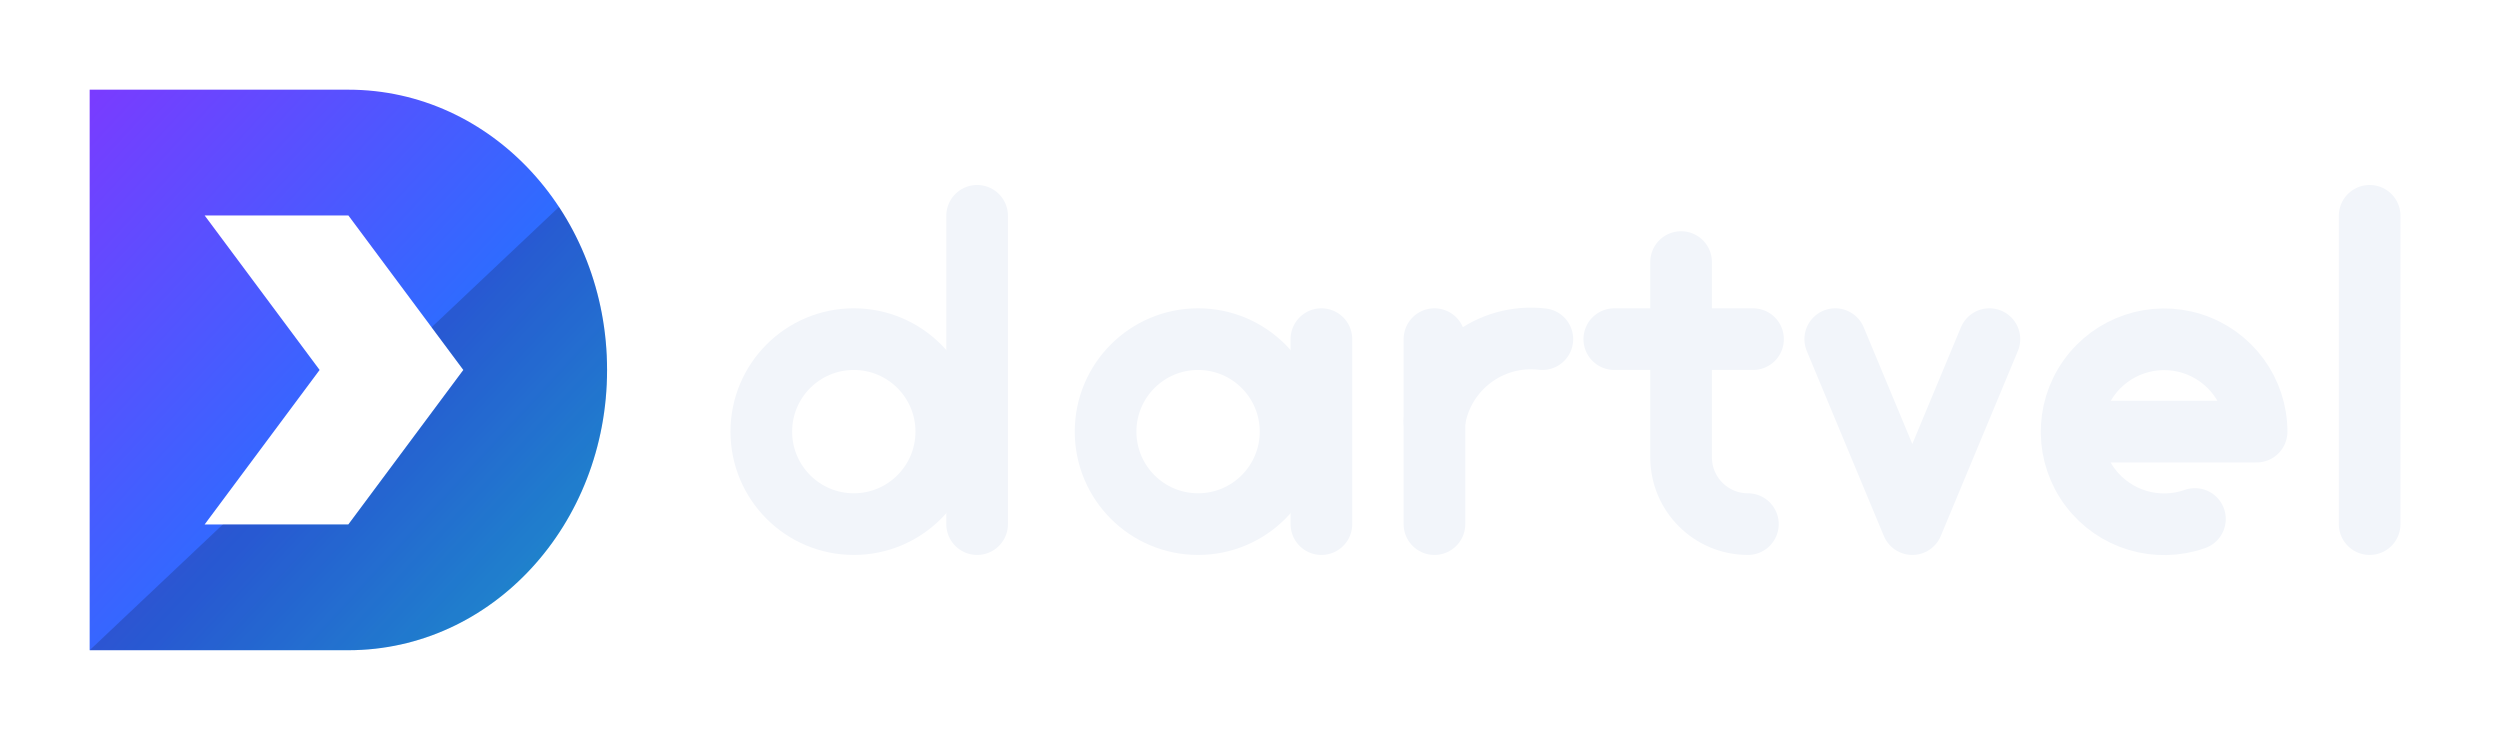
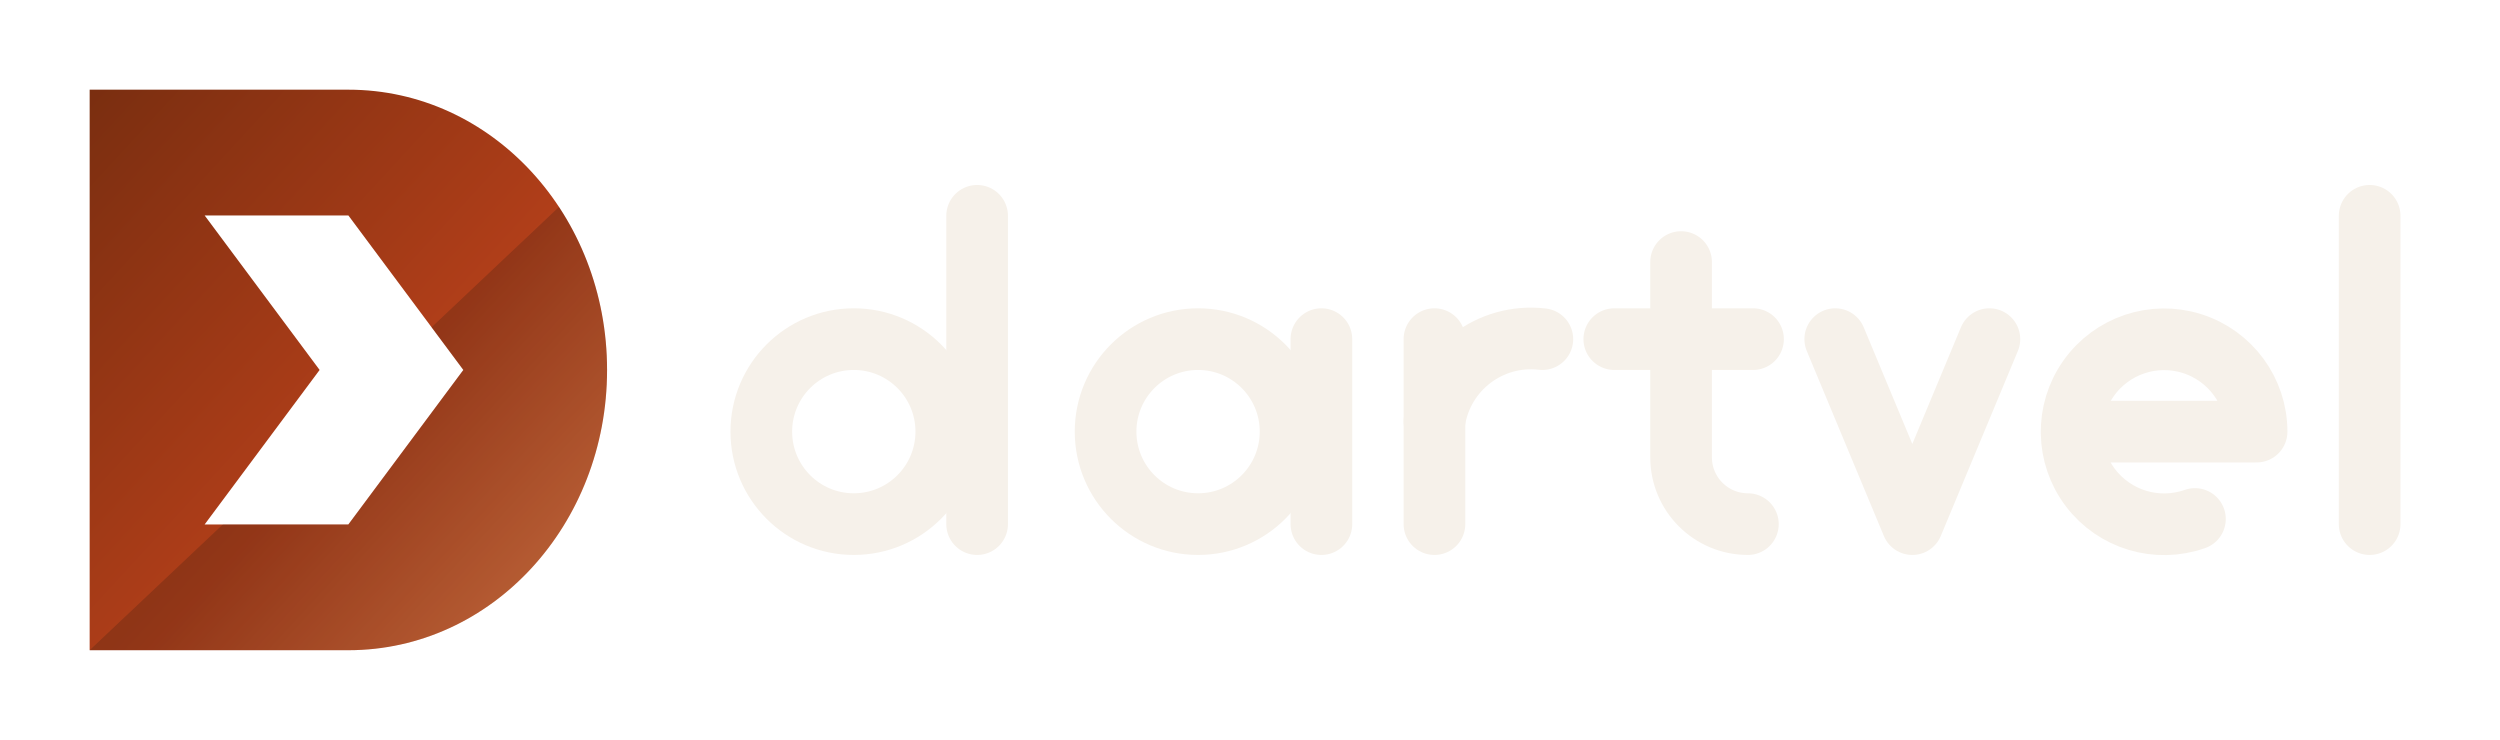
<svg xmlns="http://www.w3.org/2000/svg" viewBox="0 0 892 264" width="892" height="264" role="img" aria-label="Dartvel">
  <defs>
    <linearGradient id="lvg" x1="0" y1="0" x2="1" y2="1">
-       <stop offset="0" stop-color="#7A3BFF" />
-       <stop offset="0.55" stop-color="#2F6BFF" />
-       <stop offset="1" stop-color="#1FB6F5" />
+       <stop offset="0" stop-color="#7A2E10" />
+       <stop offset="0.55" stop-color="#B03E19" />
+       <stop offset="1" stop-color="#F0824B" />
    </linearGradient>
    <clipPath id="lvc">
      <path clip-rule="evenodd" d="M112 100 H256 C336 100 400 170 400 256 C400 342 336 412 256 412 H112 Z M176 170 H256 L320 256 L256 342 H176 L240 256 Z" />
    </clipPath>
  </defs>
  <g transform="translate(-39.8,-32.1) scale(0.641)">
    <path fill="url(#lvg)" fill-rule="evenodd" d="M112 100 H256 C336 100 400 170 400 256 C400 342 336 412 256 412 H112 Z M176 170 H256 L320 256 L256 342 H176 L240 256 Z" />
    <g clip-path="url(#lvc)">
-       <polygon points="112,412 400,140 512,140 512,512 112,512" fill="#0B1020" opacity="0.20" />
+       <polygon points="112,412 400,140 512,140 512,512 112,512" fill="#191210" opacity="0.20" />
    </g>
  </g>
  <g transform="translate(236.8,55) scale(0.9167)">
-     <g fill="none" stroke="#F2F5FA" stroke-width="24" stroke-linecap="round" stroke-linejoin="round">
+     <g fill="none" stroke="#F6F1EA" stroke-width="24" stroke-linecap="round" stroke-linejoin="round">
      <g transform="translate(20,12)">
        <g>
          <circle cx="54" cy="96" r="36" />
          <path d="M102 12 V132" />
        </g>
        <g transform="translate(134,0)">
          <circle cx="54" cy="96" r="36" />
          <path d="M102 60 V132" />
        </g>
        <g transform="translate(268,0)">
          <path d="M12 60 V132" />
          <path d="M12 92 A 38 38 0 0 1 54 60" />
        </g>
        <g transform="translate(340,0)">
          <path d="M36 30 V106 A 26 26 0 0 0 62 132" />
          <path d="M10 60 H64" />
        </g>
        <g transform="translate(424,0)">
          <path d="M12 60 L42 132 L72 60" />
        </g>
        <g transform="translate(510,0)">
          <path d="M18 96 L90 96 A 36 36 0 1 0 66 130" />
        </g>
        <g transform="translate(632,0)">
          <path d="M12 12 V132" />
        </g>
      </g>
    </g>
  </g>
</svg>
